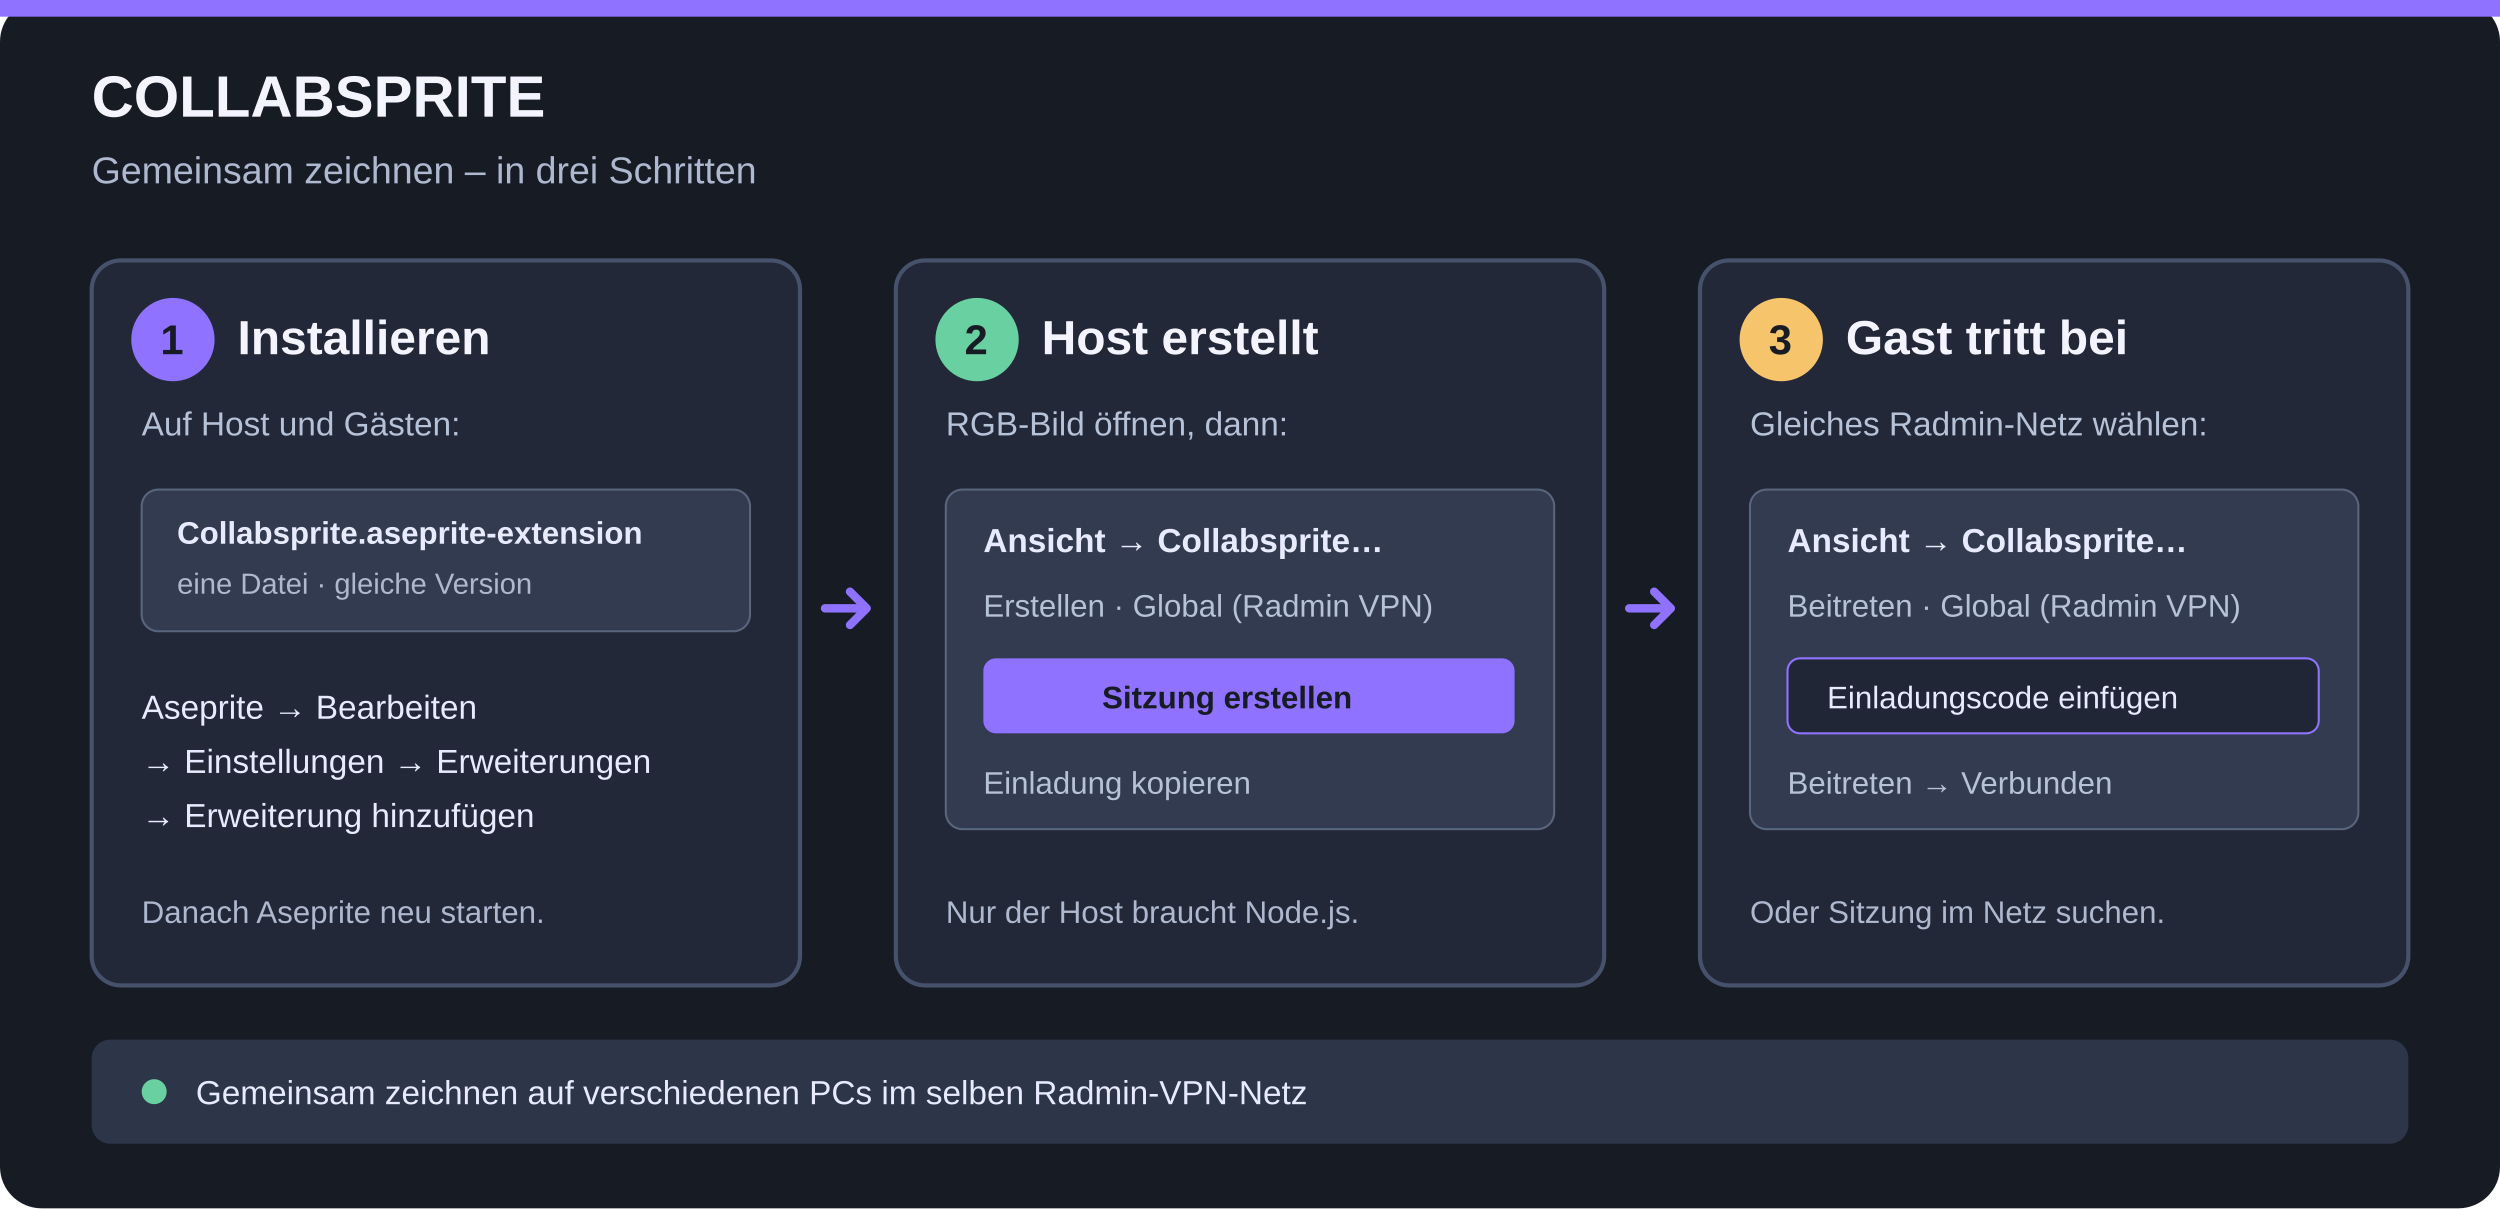
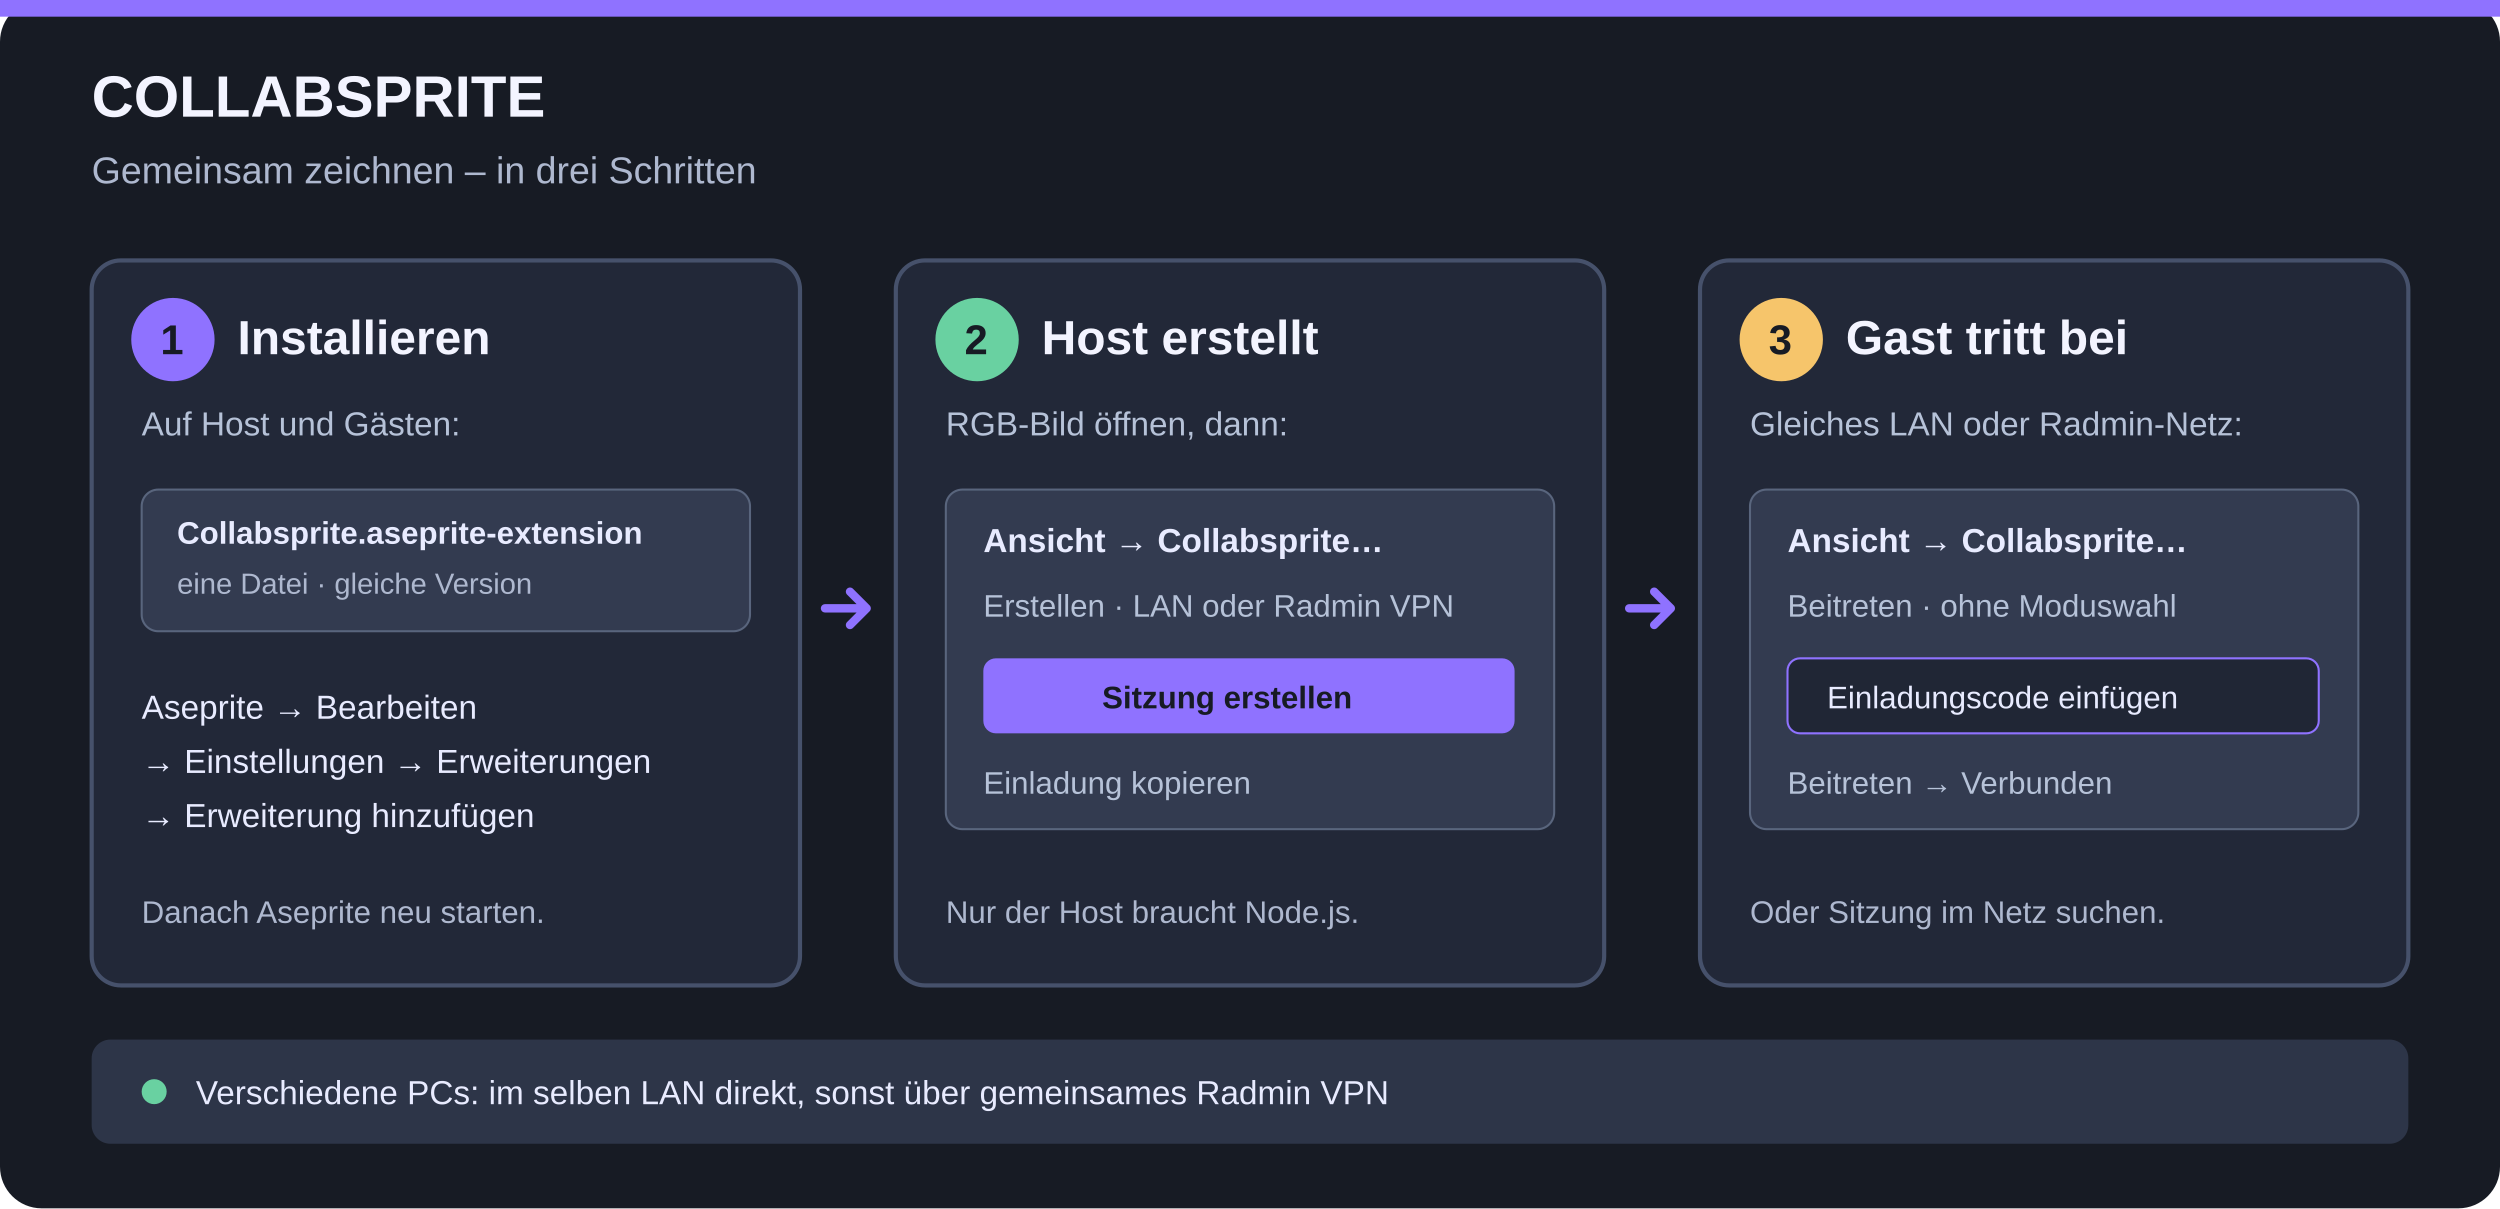
<svg xmlns="http://www.w3.org/2000/svg" width="1200" height="580" viewBox="0 0 1200 580" role="img" aria-labelledby="title desc">
  <rect width="1200" height="580" rx="20" fill="#171b24" />
  <rect x="0" y="0" width="1200" height="8" fill="#8f72ff" />
  <text x="44" y="56" fill="#f3f4ff" font-family="Arial,sans-serif" font-size="28" font-weight="700">COLLABSPRITE</text>
  <text x="44" y="88" fill="#aeb8cf" font-family="Arial,sans-serif" font-size="18">Gemeinsam zeichnen – in drei Schritten</text>
  <g font-family="Arial,sans-serif">
    <rect x="44" y="125" width="340" height="348" rx="14" fill="#222838" stroke="#46516b" stroke-width="2" />
    <circle cx="83" cy="163" r="20" fill="#8f72ff" />
    <text x="77" y="170" fill="#171b24" font-size="20" font-weight="700">1</text>
    <text x="114" y="170" fill="#f3f4ff" font-size="23" font-weight="700">Installieren</text>
    <text x="68" y="209" fill="#b6c2d8" font-size="16">Auf Host und Gästen:</text>
    <rect x="68" y="235" width="292" height="68" rx="8" fill="#333b50" stroke="#59657d" />
    <text x="85" y="261" fill="#e8ebff" font-size="15" font-weight="700">Collabsprite.aseprite-extension</text>
    <text x="85" y="285" fill="#aeb8cf" font-size="14">eine Datei · gleiche Version</text>
    <text x="68" y="345" fill="#e8ebff" font-size="16">Aseprite → Bearbeiten</text>
    <text x="68" y="371" fill="#e8ebff" font-size="16">→ Einstellungen → Erweiterungen</text>
    <text x="68" y="397" fill="#e8ebff" font-size="16">→ Erweiterung hinzufügen</text>
    <text x="68" y="443" fill="#aeb8cf" font-size="15">Danach Aseprite neu starten.</text>
    <path d="M396 292 H414 M408 284 L416 292 L408 300" fill="none" stroke="#8f72ff" stroke-width="4" stroke-linecap="round" stroke-linejoin="round" />
    <rect x="430" y="125" width="340" height="348" rx="14" fill="#222838" stroke="#46516b" stroke-width="2" />
    <circle cx="469" cy="163" r="20" fill="#69d1a1" />
    <text x="463" y="170" fill="#171b24" font-size="20" font-weight="700">2</text>
    <text x="500" y="170" fill="#f3f4ff" font-size="23" font-weight="700">Host erstellt</text>
    <text x="454" y="209" fill="#b6c2d8" font-size="16">RGB-Bild öffnen, dann:</text>
    <rect x="454" y="235" width="292" height="163" rx="8" fill="#333b50" stroke="#59657d" />
    <text x="472" y="265" fill="#e8ebff" font-size="16" font-weight="700">Ansicht → Collabsprite…</text>
-     <text x="472" y="296" fill="#b6c2d8" font-size="15">Erstellen · Global (Radmin VPN)</text>
+     <text x="472" y="296" fill="#b6c2d8" font-size="15">Erstellen · LAN oder Radmin VPN</text>
    <rect x="472" y="316" width="255" height="36" rx="6" fill="#8f72ff" />
    <text x="529" y="340" fill="#171b24" font-size="15" font-weight="700">Sitzung erstellen</text>
    <text x="472" y="381" fill="#b6c2d8" font-size="15">Einladung kopieren</text>
    <text x="454" y="443" fill="#aeb8cf" font-size="15">Nur der Host braucht Node.js.</text>
    <path d="M782 292 H800 M794 284 L802 292 L794 300" fill="none" stroke="#8f72ff" stroke-width="4" stroke-linecap="round" stroke-linejoin="round" />
    <rect x="816" y="125" width="340" height="348" rx="14" fill="#222838" stroke="#46516b" stroke-width="2" />
    <circle cx="855" cy="163" r="20" fill="#f6c56b" />
    <text x="849" y="170" fill="#171b24" font-size="20" font-weight="700">3</text>
    <text x="886" y="170" fill="#f3f4ff" font-size="23" font-weight="700">Gast tritt bei</text>
-     <text x="840" y="209" fill="#b6c2d8" font-size="16">Gleiches Radmin-Netz wählen:</text>
+     <text x="840" y="209" fill="#b6c2d8" font-size="16">Gleiches LAN oder Radmin-Netz:</text>
    <rect x="840" y="235" width="292" height="163" rx="8" fill="#333b50" stroke="#59657d" />
    <text x="858" y="265" fill="#e8ebff" font-size="16" font-weight="700">Ansicht → Collabsprite…</text>
-     <text x="858" y="296" fill="#b6c2d8" font-size="15">Beitreten · Global (Radmin VPN)</text>
+     <text x="858" y="296" fill="#b6c2d8" font-size="15">Beitreten · ohne Moduswahl</text>
    <rect x="858" y="316" width="255" height="36" rx="6" fill="#202635" stroke="#8f72ff" />
    <text x="877" y="340" fill="#e8ebff" font-size="15">Einladungscode einfügen</text>
    <text x="858" y="381" fill="#b6c2d8" font-size="15">Beitreten → Verbunden</text>
    <text x="840" y="443" fill="#aeb8cf" font-size="15">Oder Sitzung im Netz suchen.</text>
    <rect x="44" y="499" width="1112" height="50" rx="9" fill="#2d3548" />
    <circle cx="74" cy="524" r="6" fill="#69d1a1" />
-     <text x="94" y="530" fill="#e8ebff" font-size="16">Gemeinsam zeichnen auf verschiedenen PCs im selben Radmin-VPN-Netz</text>
+     <text x="94" y="530" fill="#e8ebff" font-size="16">Verschiedene PCs: im selben LAN direkt, sonst über gemeinsames Radmin VPN</text>
  </g>
</svg>
